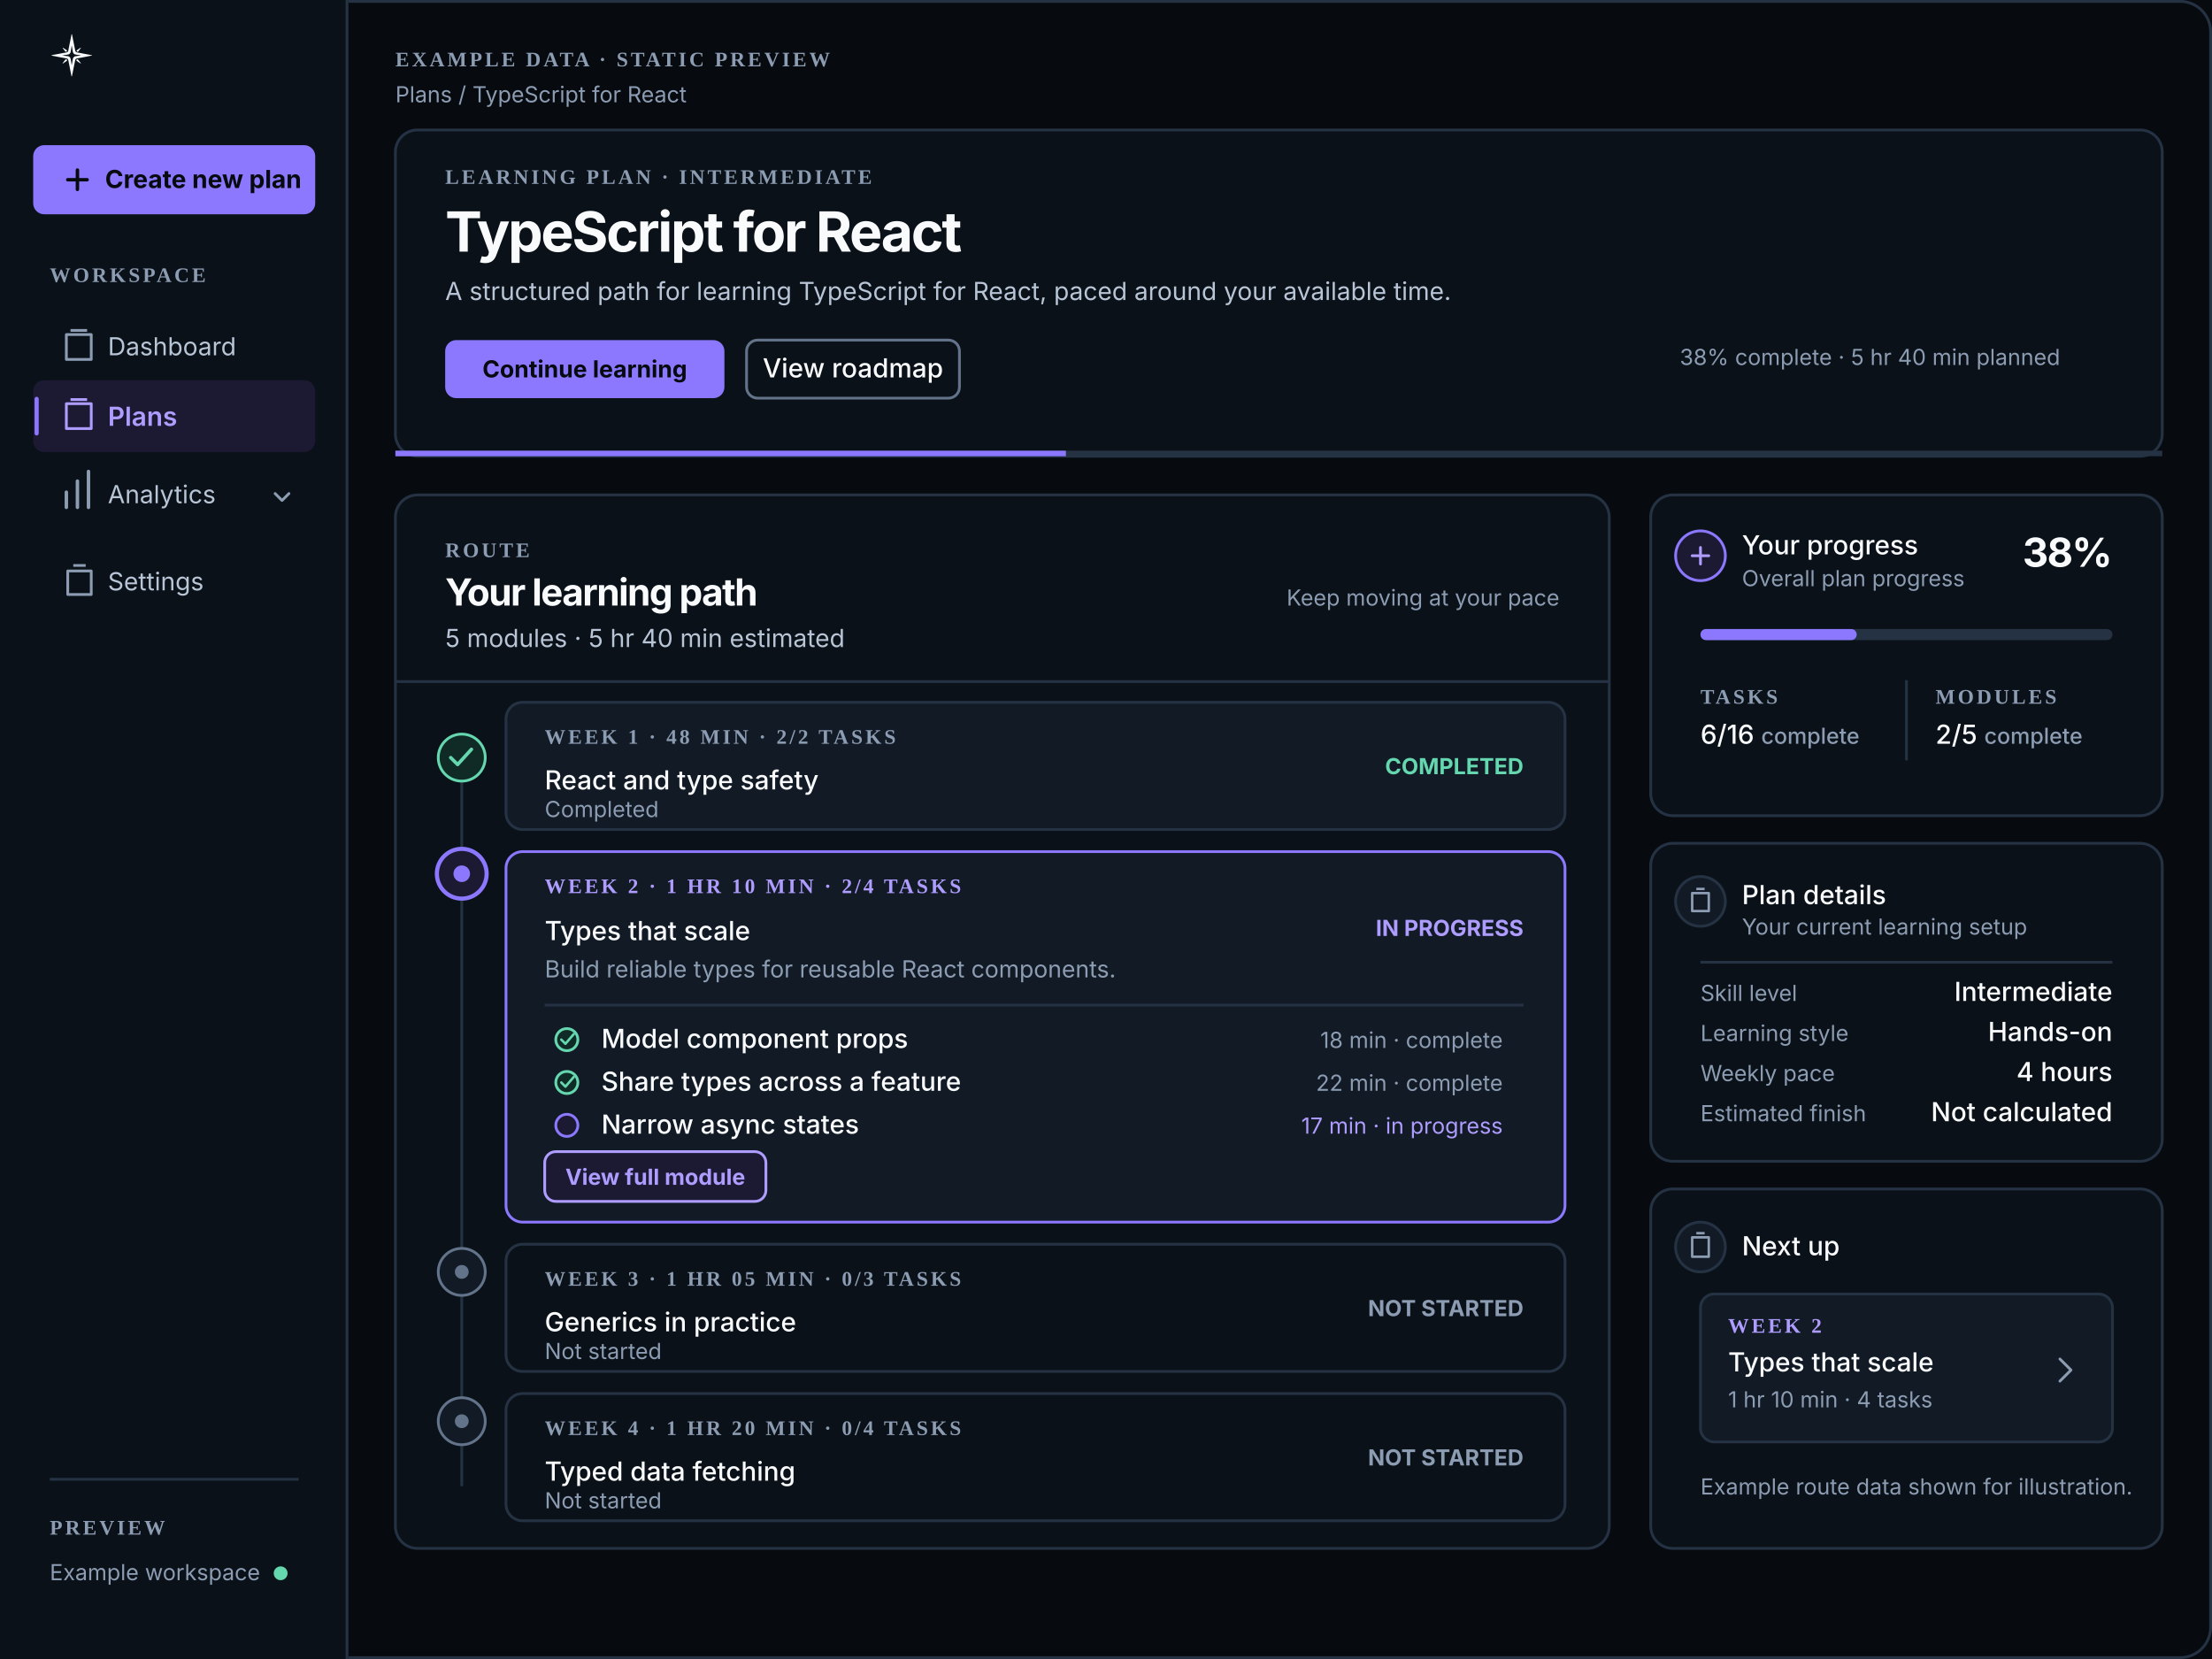
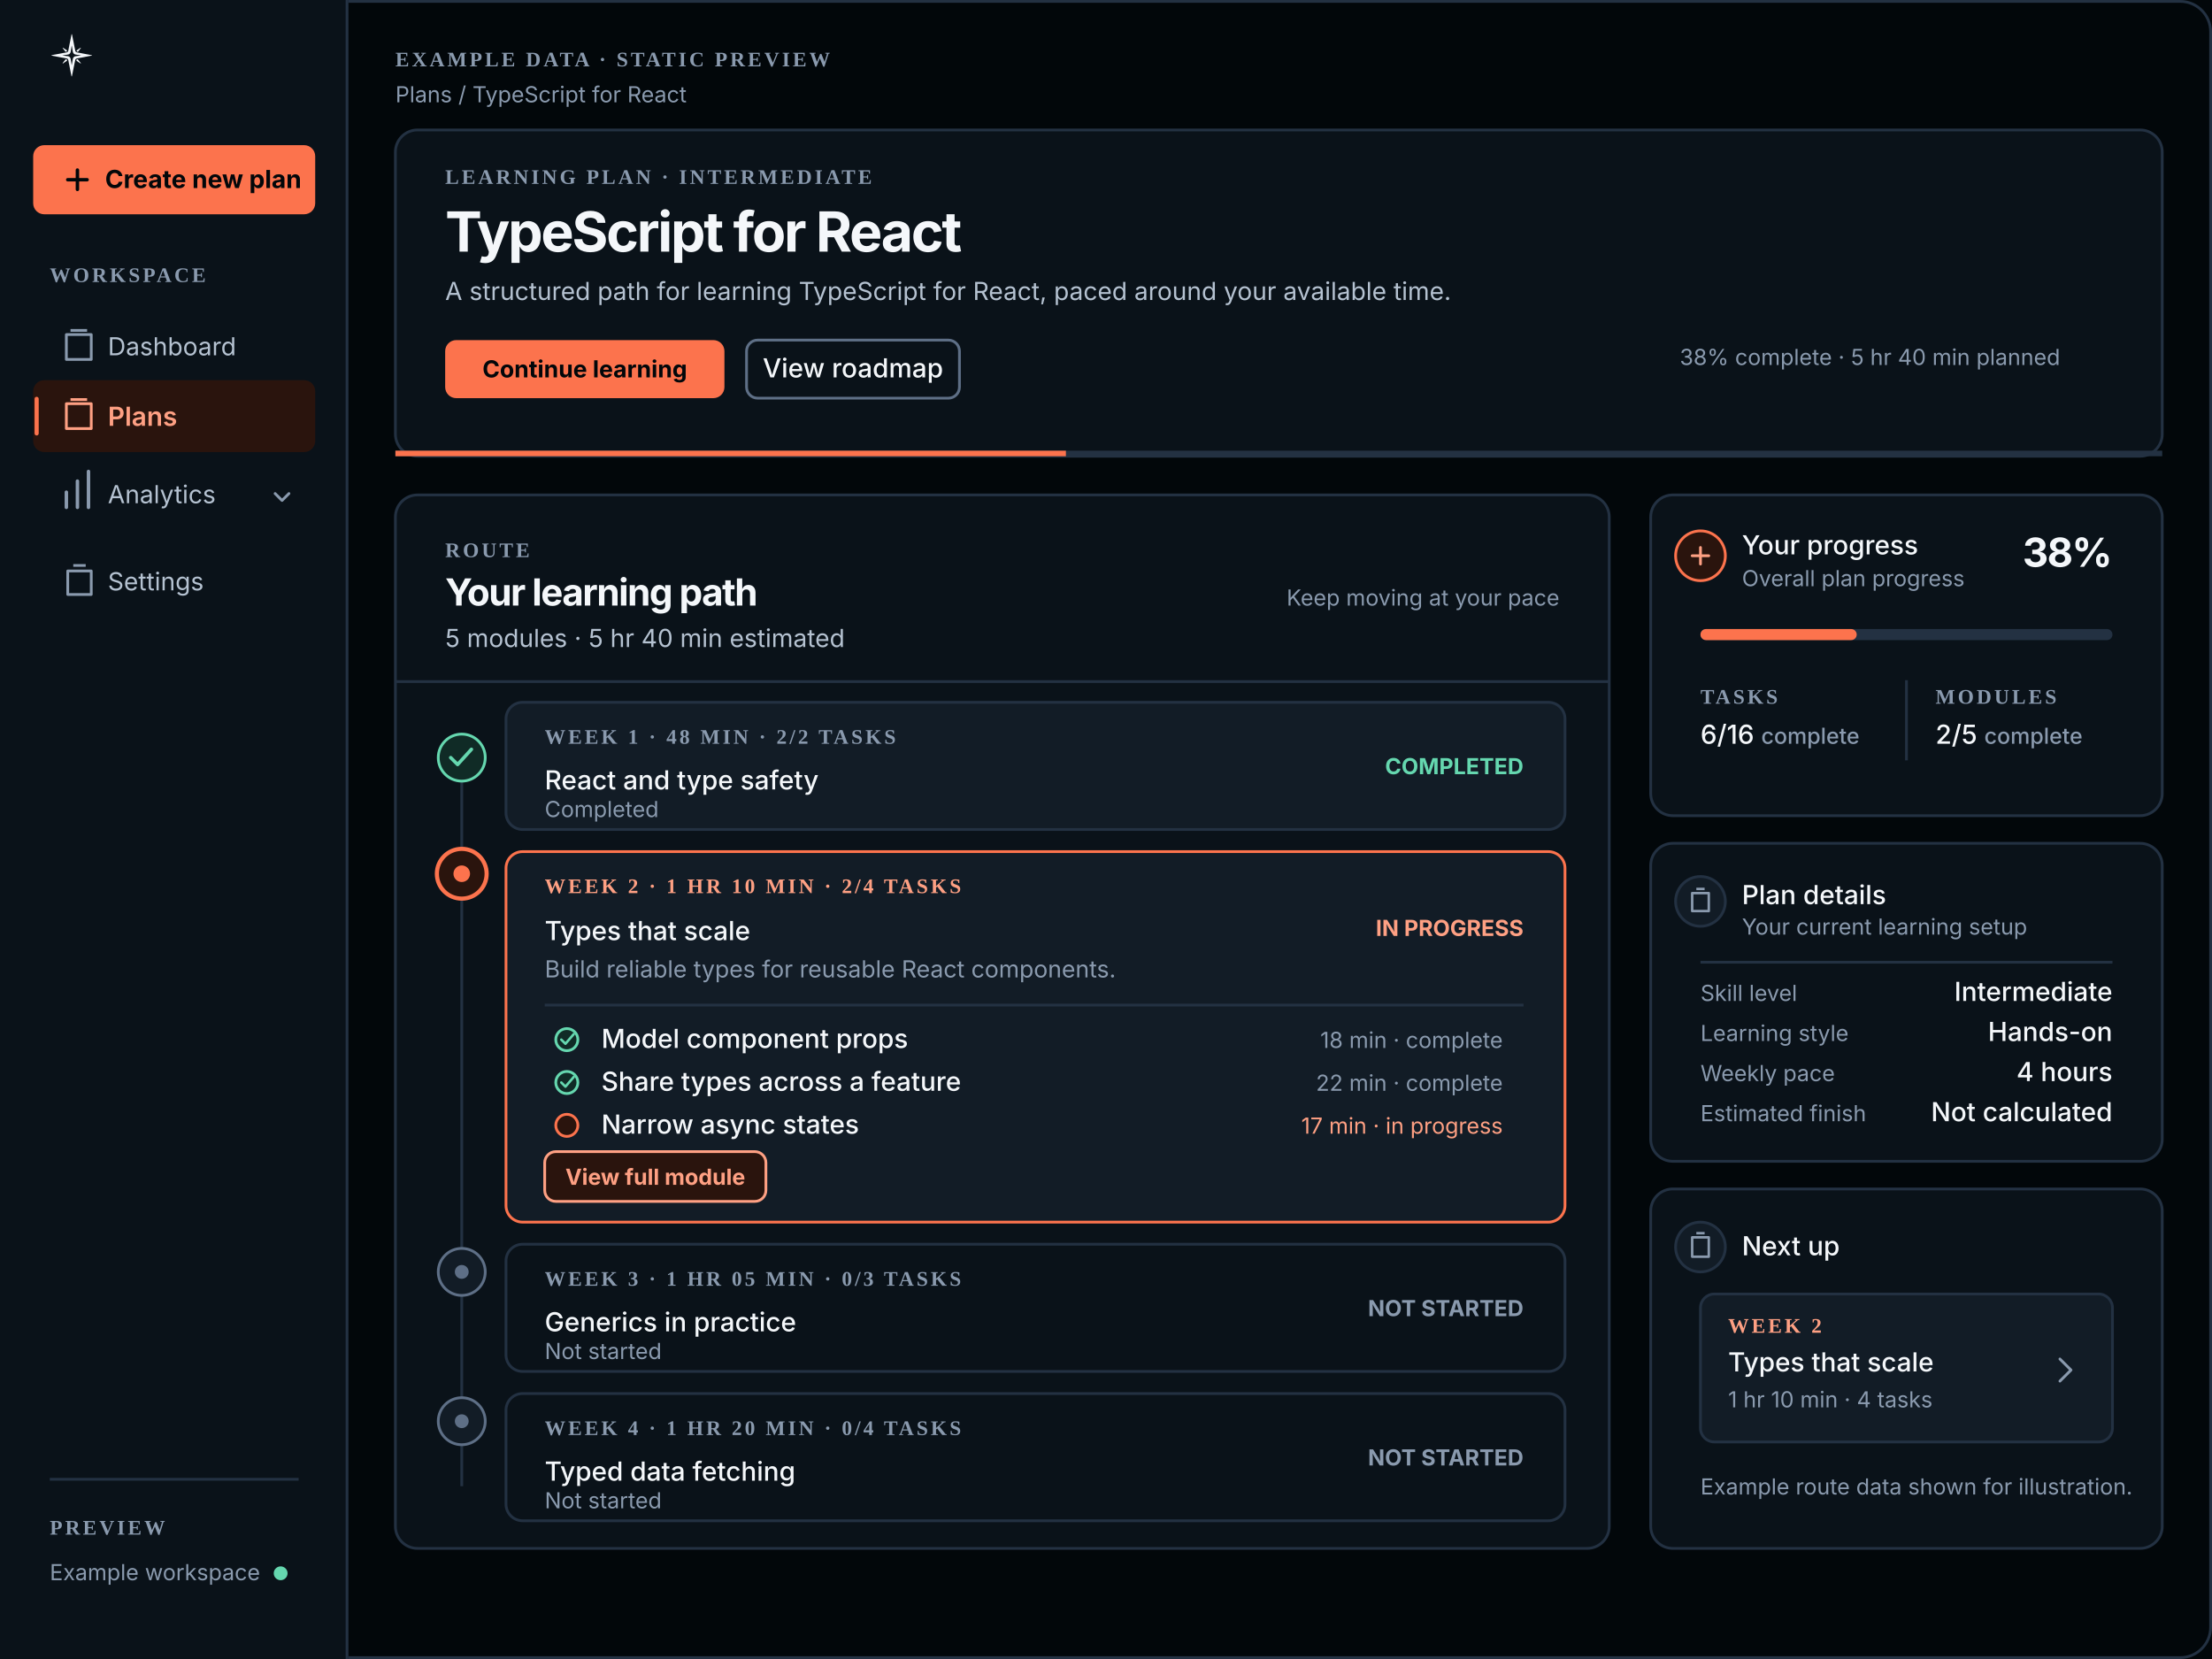
- <svg xmlns="http://www.w3.org/2000/svg" width="1600" height="1200" viewBox="0 0 1600 1200" fill="#f8fafc" role="img" aria-labelledby="preview-title preview-description">
+ <svg xmlns="http://www.w3.org/2000/svg" width="1600" height="1200" viewBox="0 0 1600 1200" fill="#f4f7fa" role="img" aria-labelledby="preview-title preview-description">
  <style>
    .ui {
      font-family: ui-sans-serif, system-ui, -apple-system, BlinkMacSystemFont,
        "Segoe UI", sans-serif;
    }
    .display {
      font-family: ui-sans-serif, system-ui, -apple-system, BlinkMacSystemFont,
        "Segoe UI", sans-serif;
      font-weight: 650;
      letter-spacing: -0.035em;
    }
    .eyebrow {
-       fill: #8c9cb2;
+       fill: #8a9aae;
      font-size: 15px;
      font-weight: 650;
      letter-spacing: 0.13em;
    }
    .muted {
-       fill: #8c9cb2;
+       fill: #8a9aae;
      font-size: 17px;
    }
    .secondary {
-       fill: #b8c5d6;
+       fill: #b5c2d1;
      font-size: 18px;
    }
    .body {
-       fill: #f8fafc;
+       fill: #f4f7fa;
      font-size: 19px;
      font-weight: 500;
    }
    .small {
-       fill: #8c9cb2;
+       fill: #8a9aae;
      font-size: 16px;
    }
    .tabular {
      font-variant-numeric: tabular-nums;
    }
  </style>
-   <rect width="1600" height="1200" fill="#070b10" />
-   <rect x="1" y="1" width="1598" height="1198" rx="22" fill="#070b10" stroke="#253244" stroke-width="2" />
-   <rect x="0" y="0" width="252" height="1200" fill="#0b1118" />
-   <line x1="251" y1="0" x2="251" y2="1200" stroke="#253244" stroke-width="2" />
+   <rect width="1600" height="1200" fill="#02070a" />
+   <rect x="1" y="1" width="1598" height="1198" rx="22" fill="#02070a" stroke="#233142" stroke-width="2" />
+   <rect x="0" y="0" width="252" height="1200" fill="#0a1219" />
+   <line x1="251" y1="0" x2="251" y2="1200" stroke="#233142" stroke-width="2" />
  <svg x="36" y="24" width="32" height="32" viewBox="110 110 804 804" aria-hidden="true">
-     <path d="M 510 895.01 L 512 893.22 L 512.65 892 L 515 879.31 L 519.59 860 L 521.93 847 L 527 824.33 L 533 791.08 L 534.15 787 L 541.18 753 L 545.49 729 L 550.3 708 L 551 702.82 L 553.79 690 L 556.69 674 L 566.36 630 L 570.89 606 L 572.81 598 L 575.9 589 L 578 585.4 L 581.61 581 L 585 577.98 L 591.15 574 L 598 570.69 L 605 568.65 L 631 564.07 L 662 557.94 L 680.97 555 L 744 542.79 L 766.23 538 L 800 531.67 L 810 529.19 L 840 524.09 L 857 520.51 L 870 518.39 L 875 517.13 L 876.61 515 L 876.66 514 L 875 510.99 L 870 509.16 L 853 506.48 L 823 499.96 L 777 492.13 L 736 483.92 L 710 479.35 L 679 472.79 L 652 467.87 L 644.68 467 L 621 463.1 L 607 459.81 L 595 456.1 L 589 452.95 L 584 448.93 L 581.46 446 L 578 440.83 L 576 437 L 574.19 432 L 568.15 401 L 559.94 363 L 553.78 330 L 550.96 319 L 548.35 303 L 543.96 282 L 541 265.03 L 535.55 239 L 533.02 229 L 525 184.93 L 521.82 172 L 519.57 159 L 516 141.93 L 514.05 133 L 513.29 131 L 511 128.52 L 509 127.98 L 505.94 130 L 504.64 133 L 503.24 142 L 499 162.39 L 497.61 171 L 495.02 182 L 491 203.93 L 484.36 235 L 480.13 259 L 477.43 270 L 474.46 287 L 471.89 298 L 466.23 326 L 462.29 348 L 455.52 380 L 451.07 406 L 446.04 431 L 442.19 440 L 438.07 446 L 435.48 449 L 431 452.69 L 425 456.13 L 420.48 458 L 414 459.78 L 396 463.43 L 357 469.7 L 277.97 485 L 262 487.63 L 249 490.39 L 183 501.91 L 179 503.03 L 145 509.58 L 142.28 511 L 141.46 512 L 140.96 514 L 142.45 517 L 144 517.87 L 155.57 520 L 175 524.45 L 202.75 529 L 242 537.07 L 277 543.42 L 288.24 546 L 304 548.66 L 318 551.63 L 356 557.78 L 376 561.46 L 388 564.17 L 416 568.78 L 422 570.49 L 429 573.84 L 434 577.38 L 438 581.05 L 442 586.48 L 443.6 590 L 445.97 597 L 447.42 603 L 451 621.03 L 452 628.7 L 455.69 648 L 462 676.64 L 467.26 703 L 471.77 728 L 480 767.47 L 484.31 792 L 489.09 815 L 491.54 829 L 496 849.02 L 498.56 864 L 504 890.31 L 504.58 892 L 506 894.01 L 508 895.13 Z M 509.69 688 L 509 688.58 L 508.39 688 L 507.68 686 L 498.75 631 L 497.91 624 L 495.21 609 L 494.19 601 L 492.31 590 L 488.65 574 L 485.24 563 L 483.26 559 L 478 551.22 L 472.55 545 L 467 539.89 L 461.14 536 L 450.64 531 L 443.38 529 L 431 526.94 L 398 523.07 L 392 521.83 L 384 521.11 L 356 516.6 L 346 515.53 L 343.58 515 L 341.46 514 L 341.76 513 L 343 512.73 L 349 512.17 L 355 511.03 L 411 503.07 L 433 499.33 L 448.75 496 L 455 494.03 L 463 490.24 L 467.57 487 L 473 481.65 L 478.09 476 L 483.34 468 L 485.6 463 L 489.11 453 L 490.75 446 L 496 414.77 L 496.9 407 L 501.61 379 L 504.1 360 L 506.98 345 L 507.65 339 L 508 337.64 L 509 337.12 L 510.31 340 L 516.05 372 L 520.37 399 L 525.23 425 L 525.96 431 L 529.38 449 L 532.98 460 L 536.59 468 L 540.26 474 L 545.87 481 L 552.5 487 L 561 492.34 L 565 494.14 L 576 497.26 L 593 500.05 L 608 503.08 L 625 505.33 L 666 511.76 L 674 512.67 L 675.52 513 L 675.54 514 L 671 515.17 L 648 518.52 L 639 520.37 L 589 527.37 L 572 530.68 L 562 534.27 L 558 536.3 L 550 541.74 L 546 545.68 L 540.21 553 L 535 561.21 L 532.8 566 L 529.56 576 L 522 616.19 L 519.28 634 L 512.83 670 L 510.49 686 Z M 409 446.13 L 412 445.14 L 417 442.06 L 420.23 439 L 422.42 436 L 423.41 433 L 423.3 428 L 422.51 424 L 421.16 422 L 418 419.37 L 410 413.84 L 397.34 406 L 388 399.58 L 352 376.41 L 348 374.3 L 347 374.24 L 345.48 375 L 344.67 376 L 344.48 378 L 345.71 381 L 347.74 384 L 385.96 434 L 393 442.2 L 396 445.22 L 399 446.61 L 404 446.93 Z M 622 447.38 L 625.29 445 L 633.28 435 L 669.11 388 L 674.57 379 L 674.93 377 L 673.69 375 L 672 374.26 L 671 374.44 L 659 381.32 L 642 393.01 L 634.06 398 L 624.49 406 L 614.89 412 L 604.89 419 L 599.65 424 L 598.17 428 L 597.85 433 L 598.93 438 L 601 441.18 L 605 444.22 L 612 447.17 L 617 447.69 Z M 673 660.42 L 675.02 659 L 675.51 657 L 674.38 654 L 672.37 651 L 666.9 644 L 660.77 637 L 645 616.07 L 635.63 605 L 624 589.81 L 621.46 587 L 618.97 585 L 617 584.22 L 615 583.91 L 610 584.03 L 604.8 585 L 601 586.94 L 598 589.56 L 596 592.21 L 594.05 596 L 593.42 601 L 594.04 607 L 596 609.92 L 598 611.96 L 606 618.05 L 634.18 638 L 647 645.82 L 666 658.19 L 670 660.22 Z M 347 661.01 L 351 659.76 L 360.24 654 L 371 645.98 L 392 632.42 L 422 611.51 L 424.42 608 L 424.67 600 L 424 595.86 L 422.1 592 L 420.46 590 L 416 586.62 L 412 584.91 L 410 584.55 L 405 584.05 L 402 584.18 L 399.13 585 L 397 586.69 L 372.62 616 L 363 629.84 L 345.93 652 L 343.72 656 L 343.51 658 L 345 659.98 Z" fill="#F8FAFC" fill-rule="evenodd" clip-rule="evenodd" />
+     <path d="M 510 895.01 L 512 893.22 L 512.65 892 L 515 879.31 L 519.59 860 L 521.93 847 L 527 824.33 L 533 791.08 L 534.15 787 L 541.18 753 L 545.49 729 L 550.3 708 L 551 702.82 L 553.79 690 L 556.69 674 L 566.36 630 L 570.89 606 L 572.81 598 L 575.9 589 L 578 585.4 L 581.61 581 L 585 577.98 L 591.15 574 L 598 570.69 L 605 568.65 L 631 564.07 L 662 557.94 L 680.97 555 L 744 542.79 L 766.23 538 L 800 531.67 L 810 529.19 L 840 524.09 L 857 520.51 L 870 518.39 L 875 517.13 L 876.61 515 L 876.66 514 L 875 510.99 L 870 509.16 L 853 506.48 L 823 499.96 L 777 492.13 L 736 483.92 L 710 479.35 L 679 472.79 L 652 467.87 L 644.68 467 L 621 463.1 L 607 459.81 L 595 456.1 L 589 452.95 L 584 448.93 L 581.46 446 L 578 440.83 L 576 437 L 574.19 432 L 568.15 401 L 559.94 363 L 553.78 330 L 550.96 319 L 548.35 303 L 543.96 282 L 541 265.03 L 535.55 239 L 533.02 229 L 525 184.93 L 521.82 172 L 519.57 159 L 516 141.93 L 514.05 133 L 513.29 131 L 511 128.52 L 509 127.98 L 505.94 130 L 504.64 133 L 503.24 142 L 499 162.39 L 497.61 171 L 495.02 182 L 491 203.93 L 484.36 235 L 480.13 259 L 477.43 270 L 474.46 287 L 471.89 298 L 466.23 326 L 462.29 348 L 455.52 380 L 451.07 406 L 446.04 431 L 442.19 440 L 438.07 446 L 435.48 449 L 431 452.69 L 425 456.13 L 420.48 458 L 414 459.78 L 396 463.43 L 357 469.7 L 277.97 485 L 262 487.63 L 249 490.39 L 183 501.91 L 179 503.03 L 145 509.58 L 142.28 511 L 141.46 512 L 140.96 514 L 142.45 517 L 144 517.87 L 155.57 520 L 175 524.45 L 202.75 529 L 242 537.07 L 277 543.42 L 288.24 546 L 304 548.66 L 318 551.63 L 356 557.78 L 376 561.46 L 388 564.17 L 416 568.78 L 422 570.49 L 429 573.84 L 434 577.38 L 438 581.05 L 442 586.48 L 443.6 590 L 445.97 597 L 447.42 603 L 451 621.03 L 452 628.7 L 455.69 648 L 462 676.64 L 467.26 703 L 471.77 728 L 480 767.47 L 484.31 792 L 489.09 815 L 491.54 829 L 496 849.02 L 498.56 864 L 504 890.31 L 504.58 892 L 506 894.01 L 508 895.13 Z M 509.69 688 L 509 688.58 L 508.39 688 L 507.68 686 L 498.75 631 L 497.91 624 L 495.21 609 L 494.19 601 L 492.31 590 L 488.65 574 L 485.24 563 L 483.26 559 L 478 551.22 L 472.55 545 L 467 539.89 L 461.14 536 L 450.64 531 L 443.38 529 L 431 526.94 L 398 523.07 L 392 521.83 L 384 521.11 L 356 516.6 L 346 515.53 L 343.58 515 L 341.46 514 L 341.76 513 L 343 512.73 L 349 512.17 L 355 511.03 L 411 503.07 L 433 499.33 L 448.75 496 L 455 494.03 L 463 490.24 L 467.57 487 L 473 481.65 L 478.09 476 L 483.34 468 L 485.6 463 L 489.11 453 L 490.75 446 L 496 414.77 L 496.9 407 L 501.61 379 L 504.1 360 L 506.98 345 L 507.65 339 L 508 337.64 L 509 337.12 L 510.31 340 L 516.05 372 L 520.37 399 L 525.23 425 L 525.96 431 L 529.38 449 L 532.98 460 L 536.59 468 L 540.26 474 L 545.87 481 L 552.5 487 L 561 492.34 L 565 494.14 L 576 497.26 L 593 500.05 L 608 503.08 L 625 505.33 L 666 511.76 L 674 512.67 L 675.52 513 L 675.54 514 L 671 515.17 L 648 518.52 L 639 520.37 L 589 527.37 L 572 530.68 L 562 534.27 L 558 536.3 L 550 541.74 L 546 545.68 L 540.21 553 L 535 561.21 L 532.8 566 L 529.56 576 L 522 616.19 L 519.28 634 L 512.83 670 L 510.49 686 Z M 409 446.13 L 412 445.14 L 417 442.06 L 420.23 439 L 422.42 436 L 423.41 433 L 423.3 428 L 422.51 424 L 421.16 422 L 418 419.37 L 410 413.84 L 397.34 406 L 388 399.58 L 352 376.41 L 348 374.3 L 347 374.24 L 345.48 375 L 344.67 376 L 344.48 378 L 345.71 381 L 347.74 384 L 385.96 434 L 393 442.2 L 396 445.22 L 399 446.61 L 404 446.93 Z M 622 447.38 L 625.29 445 L 633.28 435 L 669.11 388 L 674.57 379 L 674.93 377 L 673.69 375 L 672 374.26 L 671 374.44 L 659 381.32 L 642 393.01 L 634.06 398 L 624.49 406 L 614.89 412 L 604.89 419 L 599.65 424 L 598.17 428 L 597.85 433 L 598.93 438 L 601 441.18 L 605 444.22 L 612 447.17 L 617 447.69 Z M 673 660.42 L 675.02 659 L 675.51 657 L 674.38 654 L 672.37 651 L 666.9 644 L 660.77 637 L 645 616.07 L 635.63 605 L 624 589.81 L 621.46 587 L 618.97 585 L 617 584.22 L 615 583.91 L 610 584.03 L 604.8 585 L 601 586.94 L 598 589.56 L 596 592.21 L 594.05 596 L 593.42 601 L 594.04 607 L 596 609.92 L 598 611.96 L 606 618.05 L 634.18 638 L 647 645.82 L 666 658.19 L 670 660.22 Z M 347 661.01 L 351 659.76 L 360.24 654 L 371 645.98 L 392 632.42 L 422 611.51 L 424.42 608 L 424.67 600 L 424 595.86 L 422.1 592 L 420.46 590 L 416 586.62 L 412 584.91 L 410 584.55 L 405 584.05 L 402 584.18 L 399.13 585 L 397 586.69 L 372.62 616 L 363 629.84 L 345.93 652 L 343.72 656 L 343.51 658 L 345 659.98 Z" fill="#f4f7fa" fill-rule="evenodd" clip-rule="evenodd" />
  </svg>
-   <rect x="24" y="105" width="204" height="50" rx="8" fill="#8b78ff" />
-   <path d="M49 130h14M56 123v14" fill="none" stroke="#070b10" stroke-width="2.5" stroke-linecap="round" />
-   <text x="76" y="136" fill="#070b10" font-size="18" font-weight="650" class="ui">
+   <rect x="24" y="105" width="204" height="50" rx="8" fill="#fc734d" />
+   <path d="M49 130h14M56 123v14" fill="none" stroke="#02070a" stroke-width="2.5" stroke-linecap="round" />
+   <text x="76" y="136" fill="#02070a" font-size="18" font-weight="650" class="ui">
    Create new plan
  </text>
  <text x="36" y="204" class="eyebrow">WORKSPACE</text>
-   <path d="M48 242h18v18H48zM51 239h12" fill="none" stroke="#8c9cb2" stroke-width="2" stroke-linejoin="round" />
+   <path d="M48 242h18v18H48zM51 239h12" fill="none" stroke="#8a9aae" stroke-width="2" stroke-linejoin="round" />
  <text x="78" y="257" class="secondary ui">Dashboard</text>
-   <rect x="24" y="275" width="204" height="52" rx="8" fill="#1c1933" />
-   <rect x="25" y="287" width="3" height="28" rx="1.5" fill="#8b78ff" />
-   <path d="M48 292h18v18H48zM51 289h12" fill="none" stroke="#ae9cff" stroke-width="2" stroke-linejoin="round" />
-   <text x="78" y="308" fill="#ae9cff" font-size="19" font-weight="600" class="ui">
+   <rect x="24" y="275" width="204" height="52" rx="8" fill="#2a140d" />
+   <rect x="25" y="287" width="3" height="28" rx="1.5" fill="#fc734d" />
+   <path d="M48 292h18v18H48zM51 289h12" fill="none" stroke="#fea083" stroke-width="2" stroke-linejoin="round" />
+   <text x="78" y="308" fill="#fea083" font-size="19" font-weight="600" class="ui">
    Plans
  </text>
-   <path d="M48 367v-11M56 367v-19M64 367v-26" fill="none" stroke="#8c9cb2" stroke-width="2.5" stroke-linecap="round" />
+   <path d="M48 367v-11M56 367v-19M64 367v-26" fill="none" stroke="#8a9aae" stroke-width="2.5" stroke-linecap="round" />
  <text x="78" y="364" class="secondary ui">Analytics</text>
-   <path d="m199 357 5 5 5-5" fill="none" stroke="#8c9cb2" stroke-width="2" stroke-linecap="round" stroke-linejoin="round" />
-   <path d="M49 413h17v17H49zM53 409h9" fill="none" stroke="#8c9cb2" stroke-width="2" stroke-linejoin="round" />
+   <path d="m199 357 5 5 5-5" fill="none" stroke="#8a9aae" stroke-width="2" stroke-linecap="round" stroke-linejoin="round" />
+   <path d="M49 413h17v17H49zM53 409h9" fill="none" stroke="#8a9aae" stroke-width="2" stroke-linejoin="round" />
  <text x="78" y="427" class="secondary ui">Settings</text>
-   <line x1="36" y1="1070" x2="216" y2="1070" stroke="#253244" stroke-width="2" />
+   <line x1="36" y1="1070" x2="216" y2="1070" stroke="#233142" stroke-width="2" />
  <text x="36" y="1110" class="eyebrow">PREVIEW</text>
  <text x="36" y="1143" class="small ui">Example workspace</text>
  <circle cx="203" cy="1138" r="5" fill="#65d7af" />
  <text x="286" y="48" class="eyebrow">EXAMPLE DATA · STATIC PREVIEW</text>
  <text x="286" y="74" class="small ui">Plans / TypeScript for React</text>
-   <rect x="286" y="94" width="1278" height="236" rx="16" fill="#0b1118" stroke="#253244" stroke-width="2" />
+   <rect x="286" y="94" width="1278" height="236" rx="16" fill="#0a1219" stroke="#233142" stroke-width="2" />
  <text x="322" y="133" class="eyebrow">LEARNING PLAN · INTERMEDIATE</text>
  <text x="322" y="182" class="display ui" font-size="40">TypeScript for React</text>
  <text x="322" y="217" class="secondary ui">
    A structured path for learning TypeScript for React, paced around your available time.
  </text>
-   <rect x="322" y="246" width="202" height="42" rx="8" fill="#8b78ff" />
-   <text x="423" y="273" text-anchor="middle" fill="#070b10" font-size="17" font-weight="700" class="ui">
+   <rect x="322" y="246" width="202" height="42" rx="8" fill="#fc734d" />
+   <text x="423" y="273" text-anchor="middle" fill="#02070a" font-size="17" font-weight="700" class="ui">
    Continue learning
  </text>
-   <rect x="540" y="246" width="154" height="42" rx="8" fill="#0b1118" stroke="#62738a" stroke-width="2" />
+   <rect x="540" y="246" width="154" height="42" rx="8" fill="#0a1219" stroke="#5e6f86" stroke-width="2" />
  <text x="617" y="273" text-anchor="middle" class="body ui" font-size="17">View roadmap</text>
  <text x="1215" y="264" class="small tabular ui">38% complete · 5 hr 40 min planned</text>
-   <rect x="286" y="326" width="1278" height="4" fill="#253244" />
-   <rect x="286" y="326" width="485" height="4" fill="#8b78ff" />
-   <rect x="286" y="358" width="878" height="762" rx="16" fill="#0b1118" stroke="#253244" stroke-width="2" />
+   <rect x="286" y="326" width="1278" height="4" fill="#233142" />
+   <rect x="286" y="326" width="485" height="4" fill="#fc734d" />
+   <rect x="286" y="358" width="878" height="762" rx="16" fill="#0a1219" stroke="#233142" stroke-width="2" />
  <text x="322" y="403" class="eyebrow">ROUTE</text>
  <text x="322" y="438" class="display ui" font-size="27">Your learning path</text>
  <text x="322" y="468" class="secondary ui">5 modules · 5 hr 40 min estimated</text>
  <text x="1128" y="438" text-anchor="end" class="small ui">Keep moving at your pace</text>
-   <line x1="286" y1="493" x2="1164" y2="493" stroke="#253244" stroke-width="2" />
-   <line x1="334" y1="542" x2="334" y2="1075" stroke="#253244" stroke-width="2" />
+   <line x1="286" y1="493" x2="1164" y2="493" stroke="#233142" stroke-width="2" />
+   <line x1="334" y1="542" x2="334" y2="1075" stroke="#233142" stroke-width="2" />
  <circle cx="334" cy="548" r="17" fill="#102b26" stroke="#65d7af" stroke-width="2" />
  <path d="m326 548 5 5 10-11" fill="none" stroke="#65d7af" stroke-width="2.5" stroke-linecap="round" stroke-linejoin="round" />
-   <rect x="366" y="508" width="766" height="92" rx="12" fill="#111a25" stroke="#253244" stroke-width="2" />
+   <rect x="366" y="508" width="766" height="92" rx="12" fill="#121c26" stroke="#233142" stroke-width="2" />
  <text x="394" y="538" class="eyebrow">WEEK 1 · 48 MIN · 2/2 TASKS</text>
  <text x="394" y="571" class="body ui" font-size="22">React and type safety</text>
  <text x="394" y="591" class="small ui">Completed</text>
  <text x="1102" y="560" text-anchor="end" fill="#65d7af" font-size="16" font-weight="650" class="ui">COMPLETED</text>
-   <circle cx="334" cy="632" r="18" fill="#1c1933" stroke="#8b78ff" stroke-width="3" />
-   <circle cx="334" cy="632" r="6" fill="#8b78ff" />
-   <rect x="366" y="616" width="766" height="268" rx="12" fill="#111a25" stroke="#8b78ff" stroke-width="2" />
-   <text x="394" y="646" class="eyebrow" style="fill:#ae9cff">WEEK 2 · 1 HR 10 MIN · 2/4 TASKS</text>
+   <circle cx="334" cy="632" r="18" fill="#2a140d" stroke="#fc734d" stroke-width="3" />
+   <circle cx="334" cy="632" r="6" fill="#fc734d" />
+   <rect x="366" y="616" width="766" height="268" rx="12" fill="#121c26" stroke="#fc734d" stroke-width="2" />
+   <text x="394" y="646" class="eyebrow" style="fill:#fea083">WEEK 2 · 1 HR 10 MIN · 2/4 TASKS</text>
  <text x="394" y="680" class="body ui" font-size="22">Types that scale</text>
  <text x="394" y="707" class="muted ui">Build reliable types for reusable React components.</text>
-   <text x="1102" y="677" text-anchor="end" fill="#ae9cff" font-size="16" font-weight="650" class="ui">IN PROGRESS</text>
-   <line x1="394" y1="727" x2="1102" y2="727" stroke="#253244" stroke-width="2" />
+   <text x="1102" y="677" text-anchor="end" fill="#fea083" font-size="16" font-weight="650" class="ui">IN PROGRESS</text>
+   <line x1="394" y1="727" x2="1102" y2="727" stroke="#233142" stroke-width="2" />
  <circle cx="410" cy="752" r="8" fill="#102b26" stroke="#65d7af" stroke-width="2" />
  <path d="m406 752 3 3 6-7" fill="none" stroke="#65d7af" stroke-width="1.8" stroke-linecap="round" stroke-linejoin="round" />
  <text x="435" y="758" class="body ui" font-size="17">Model component props</text>
  <text x="1087" y="758" text-anchor="end" class="small tabular ui">18 min · complete</text>
  <circle cx="410" cy="783" r="8" fill="#102b26" stroke="#65d7af" stroke-width="2" />
  <path d="m406 783 3 3 6-7" fill="none" stroke="#65d7af" stroke-width="1.8" stroke-linecap="round" stroke-linejoin="round" />
  <text x="435" y="789" class="body ui" font-size="17">Share types across a feature</text>
  <text x="1087" y="789" text-anchor="end" class="small tabular ui">22 min · complete</text>
-   <circle cx="410" cy="814" r="8" fill="#1c1933" stroke="#8b78ff" stroke-width="2" />
+   <circle cx="410" cy="814" r="8" fill="#2a140d" stroke="#fc734d" stroke-width="2" />
  <text x="435" y="820" class="body ui" font-size="17">Narrow async states</text>
-   <text x="1087" y="820" text-anchor="end" fill="#ae9cff" font-size="16" class="ui">17 min · in progress</text>
-   <rect x="394" y="833" width="160" height="36" rx="8" fill="#1c1933" stroke="#ae9cff" stroke-width="2" />
-   <text x="474" y="857" text-anchor="middle" fill="#ae9cff" font-size="16" font-weight="650" class="ui">View full module</text>
-   <circle cx="334" cy="920" r="17" fill="#111a25" stroke="#62738a" stroke-width="2" />
-   <circle cx="334" cy="920" r="5" fill="#62738a" />
-   <rect x="366" y="900" width="766" height="92" rx="12" fill="#0b1118" stroke="#253244" stroke-width="2" />
+   <text x="1087" y="820" text-anchor="end" fill="#fea083" font-size="16" class="ui">17 min · in progress</text>
+   <rect x="394" y="833" width="160" height="36" rx="8" fill="#2a140d" stroke="#fea083" stroke-width="2" />
+   <text x="474" y="857" text-anchor="middle" fill="#fea083" font-size="16" font-weight="650" class="ui">View full module</text>
+   <circle cx="334" cy="920" r="17" fill="#121c26" stroke="#5e6f86" stroke-width="2" />
+   <circle cx="334" cy="920" r="5" fill="#5e6f86" />
+   <rect x="366" y="900" width="766" height="92" rx="12" fill="#0a1219" stroke="#233142" stroke-width="2" />
  <text x="394" y="930" class="eyebrow">WEEK 3 · 1 HR 05 MIN · 0/3 TASKS</text>
  <text x="394" y="963" class="body ui" font-size="22">Generics in practice</text>
  <text x="394" y="983" class="small ui">Not started</text>
-   <text x="1102" y="952" text-anchor="end" fill="#8c9cb2" font-size="16" font-weight="650" class="ui">NOT STARTED</text>
-   <circle cx="334" cy="1028" r="17" fill="#111a25" stroke="#62738a" stroke-width="2" />
-   <circle cx="334" cy="1028" r="5" fill="#62738a" />
-   <rect x="366" y="1008" width="766" height="92" rx="12" fill="#0b1118" stroke="#253244" stroke-width="2" />
+   <text x="1102" y="952" text-anchor="end" fill="#8a9aae" font-size="16" font-weight="650" class="ui">NOT STARTED</text>
+   <circle cx="334" cy="1028" r="17" fill="#121c26" stroke="#5e6f86" stroke-width="2" />
+   <circle cx="334" cy="1028" r="5" fill="#5e6f86" />
+   <rect x="366" y="1008" width="766" height="92" rx="12" fill="#0a1219" stroke="#233142" stroke-width="2" />
  <text x="394" y="1038" class="eyebrow">WEEK 4 · 1 HR 20 MIN · 0/4 TASKS</text>
  <text x="394" y="1071" class="body ui" font-size="22">Typed data fetching</text>
  <text x="394" y="1091" class="small ui">Not started</text>
-   <text x="1102" y="1060" text-anchor="end" fill="#8c9cb2" font-size="16" font-weight="650" class="ui">NOT STARTED</text>
-   <rect x="1194" y="358" width="370" height="232" rx="16" fill="#0b1118" stroke="#253244" stroke-width="2" />
-   <circle cx="1230" cy="402" r="18" fill="#1c1933" stroke="#8b78ff" stroke-width="2" />
-   <path d="M1224 402h12M1230 396v12" fill="none" stroke="#ae9cff" stroke-width="2" stroke-linecap="round" />
+   <text x="1102" y="1060" text-anchor="end" fill="#8a9aae" font-size="16" font-weight="650" class="ui">NOT STARTED</text>
+   <rect x="1194" y="358" width="370" height="232" rx="16" fill="#0a1219" stroke="#233142" stroke-width="2" />
+   <circle cx="1230" cy="402" r="18" fill="#2a140d" stroke="#fc734d" stroke-width="2" />
+   <path d="M1224 402h12M1230 396v12" fill="none" stroke="#fea083" stroke-width="2" stroke-linecap="round" />
  <text x="1260" y="401" class="body ui">Your progress</text>
  <text x="1260" y="424" class="small ui">Overall plan progress</text>
  <text x="1528" y="410" text-anchor="end" class="display tabular ui" font-size="29">38%</text>
-   <rect x="1230" y="455" width="298" height="8" rx="4" fill="#253244" />
-   <rect x="1230" y="455" width="113" height="8" rx="4" fill="#8b78ff" />
-   <line x1="1379" y1="492" x2="1379" y2="550" stroke="#253244" stroke-width="2" />
+   <rect x="1230" y="455" width="298" height="8" rx="4" fill="#233142" />
+   <rect x="1230" y="455" width="113" height="8" rx="4" fill="#fc734d" />
+   <line x1="1379" y1="492" x2="1379" y2="550" stroke="#233142" stroke-width="2" />
  <text x="1230" y="509" class="eyebrow">TASKS</text>
  <text x="1230" y="538" class="body tabular ui">6/16 <tspan class="small">complete</tspan>
  </text>
  <text x="1400" y="509" class="eyebrow">MODULES</text>
  <text x="1400" y="538" class="body tabular ui">2/5 <tspan class="small">complete</tspan>
  </text>
-   <rect x="1194" y="610" width="370" height="230" rx="16" fill="#0b1118" stroke="#253244" stroke-width="2" />
-   <circle cx="1230" cy="652" r="18" fill="#111a25" stroke="#253244" stroke-width="2" />
-   <path d="M1224 646h12v13h-12zM1227 643h6" fill="none" stroke="#8c9cb2" stroke-width="1.8" stroke-linejoin="round" />
+   <rect x="1194" y="610" width="370" height="230" rx="16" fill="#0a1219" stroke="#233142" stroke-width="2" />
+   <circle cx="1230" cy="652" r="18" fill="#121c26" stroke="#233142" stroke-width="2" />
+   <path d="M1224 646h12v13h-12zM1227 643h6" fill="none" stroke="#8a9aae" stroke-width="1.8" stroke-linejoin="round" />
  <text x="1260" y="654" class="body ui">Plan details</text>
  <text x="1260" y="676" class="small ui">Your current learning setup</text>
-   <line x1="1230" y1="696" x2="1528" y2="696" stroke="#253244" stroke-width="2" />
+   <line x1="1230" y1="696" x2="1528" y2="696" stroke="#233142" stroke-width="2" />
  <text x="1230" y="724" class="small ui">Skill level</text>
  <text x="1528" y="724" text-anchor="end" class="body ui" font-size="17">Intermediate</text>
  <text x="1230" y="753" class="small ui">Learning style</text>
  <text x="1528" y="753" text-anchor="end" class="body ui" font-size="17">Hands-on</text>
  <text x="1230" y="782" class="small ui">Weekly pace</text>
  <text x="1528" y="782" text-anchor="end" class="body ui" font-size="17">4 hours</text>
  <text x="1230" y="811" class="small ui">Estimated finish</text>
  <text x="1528" y="811" text-anchor="end" class="body ui" font-size="17">Not calculated</text>
-   <rect x="1194" y="860" width="370" height="260" rx="16" fill="#0b1118" stroke="#253244" stroke-width="2" />
-   <circle cx="1230" cy="902" r="18" fill="#111a25" stroke="#253244" stroke-width="2" />
-   <path d="M1224 895h12v14h-12zM1227 892h6" fill="none" stroke="#8c9cb2" stroke-width="1.8" stroke-linejoin="round" />
+   <rect x="1194" y="860" width="370" height="260" rx="16" fill="#0a1219" stroke="#233142" stroke-width="2" />
+   <circle cx="1230" cy="902" r="18" fill="#121c26" stroke="#233142" stroke-width="2" />
+   <path d="M1224 895h12v14h-12zM1227 892h6" fill="none" stroke="#8a9aae" stroke-width="1.8" stroke-linejoin="round" />
  <text x="1260" y="908" class="body ui">Next up</text>
-   <rect x="1230" y="936" width="298" height="107" rx="10" fill="#111a25" stroke="#253244" stroke-width="2" />
-   <text x="1250" y="964" class="eyebrow" style="fill:#ae9cff">WEEK 2</text>
+   <rect x="1230" y="936" width="298" height="107" rx="10" fill="#121c26" stroke="#233142" stroke-width="2" />
+   <text x="1250" y="964" class="eyebrow" style="fill:#fea083">WEEK 2</text>
  <text x="1250" y="992" class="body ui">Types that scale</text>
  <text x="1250" y="1018" class="small tabular ui">1 hr 10 min · 4 tasks</text>
-   <path d="m1490 983 8 8-8 8" fill="none" stroke="#8c9cb2" stroke-width="2" stroke-linecap="round" stroke-linejoin="round" />
+   <path d="m1490 983 8 8-8 8" fill="none" stroke="#8a9aae" stroke-width="2" stroke-linecap="round" stroke-linejoin="round" />
  <text x="1230" y="1081" class="small ui">Example route data shown for illustration.</text>
</svg>
